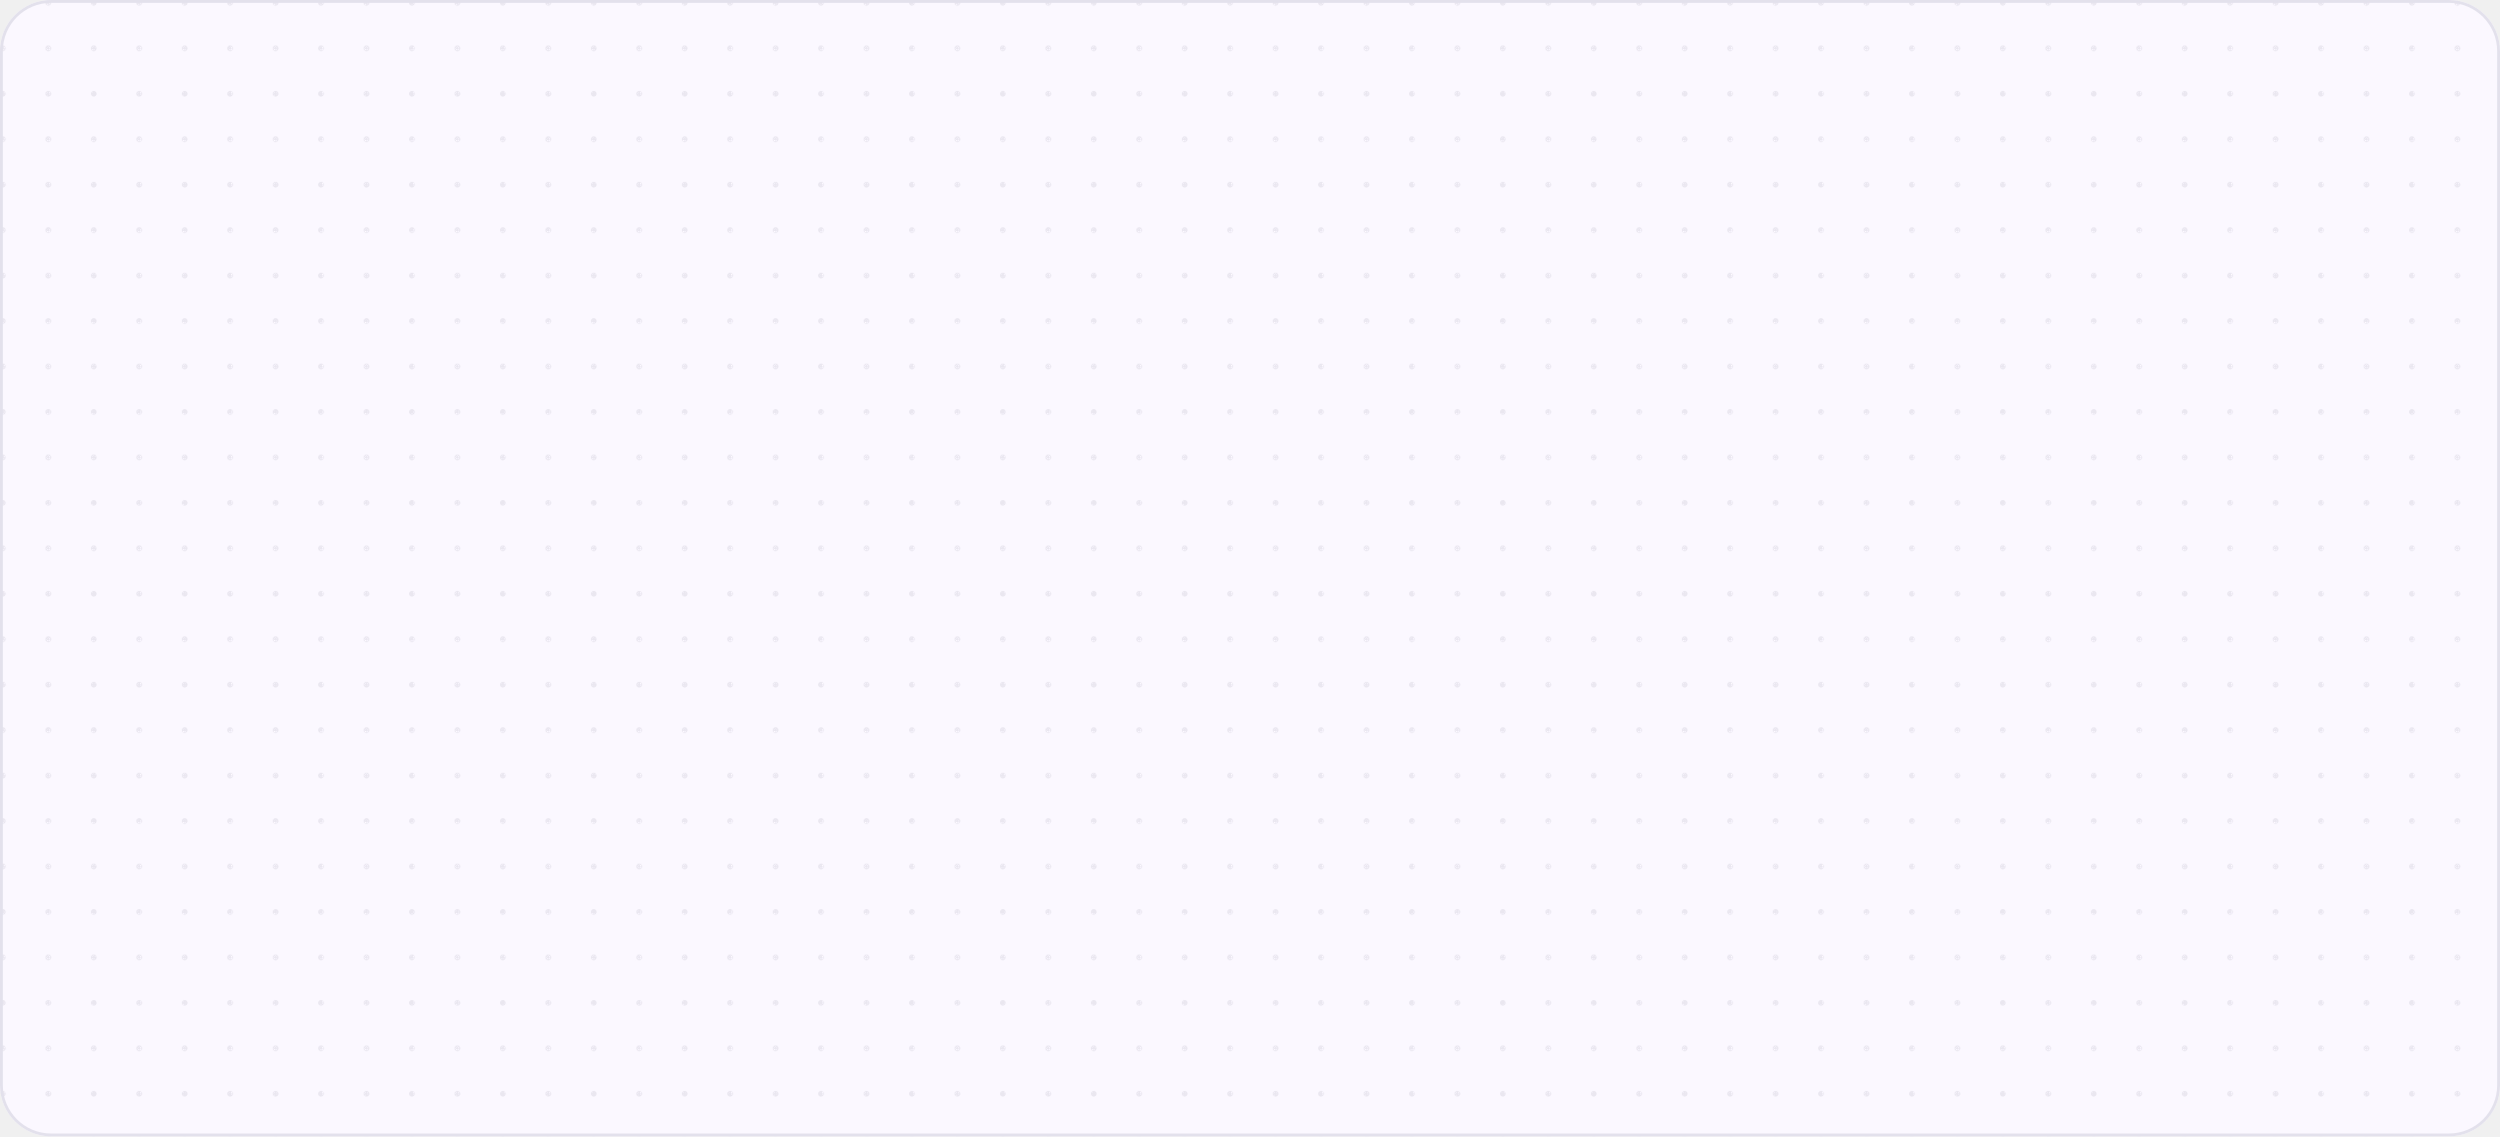
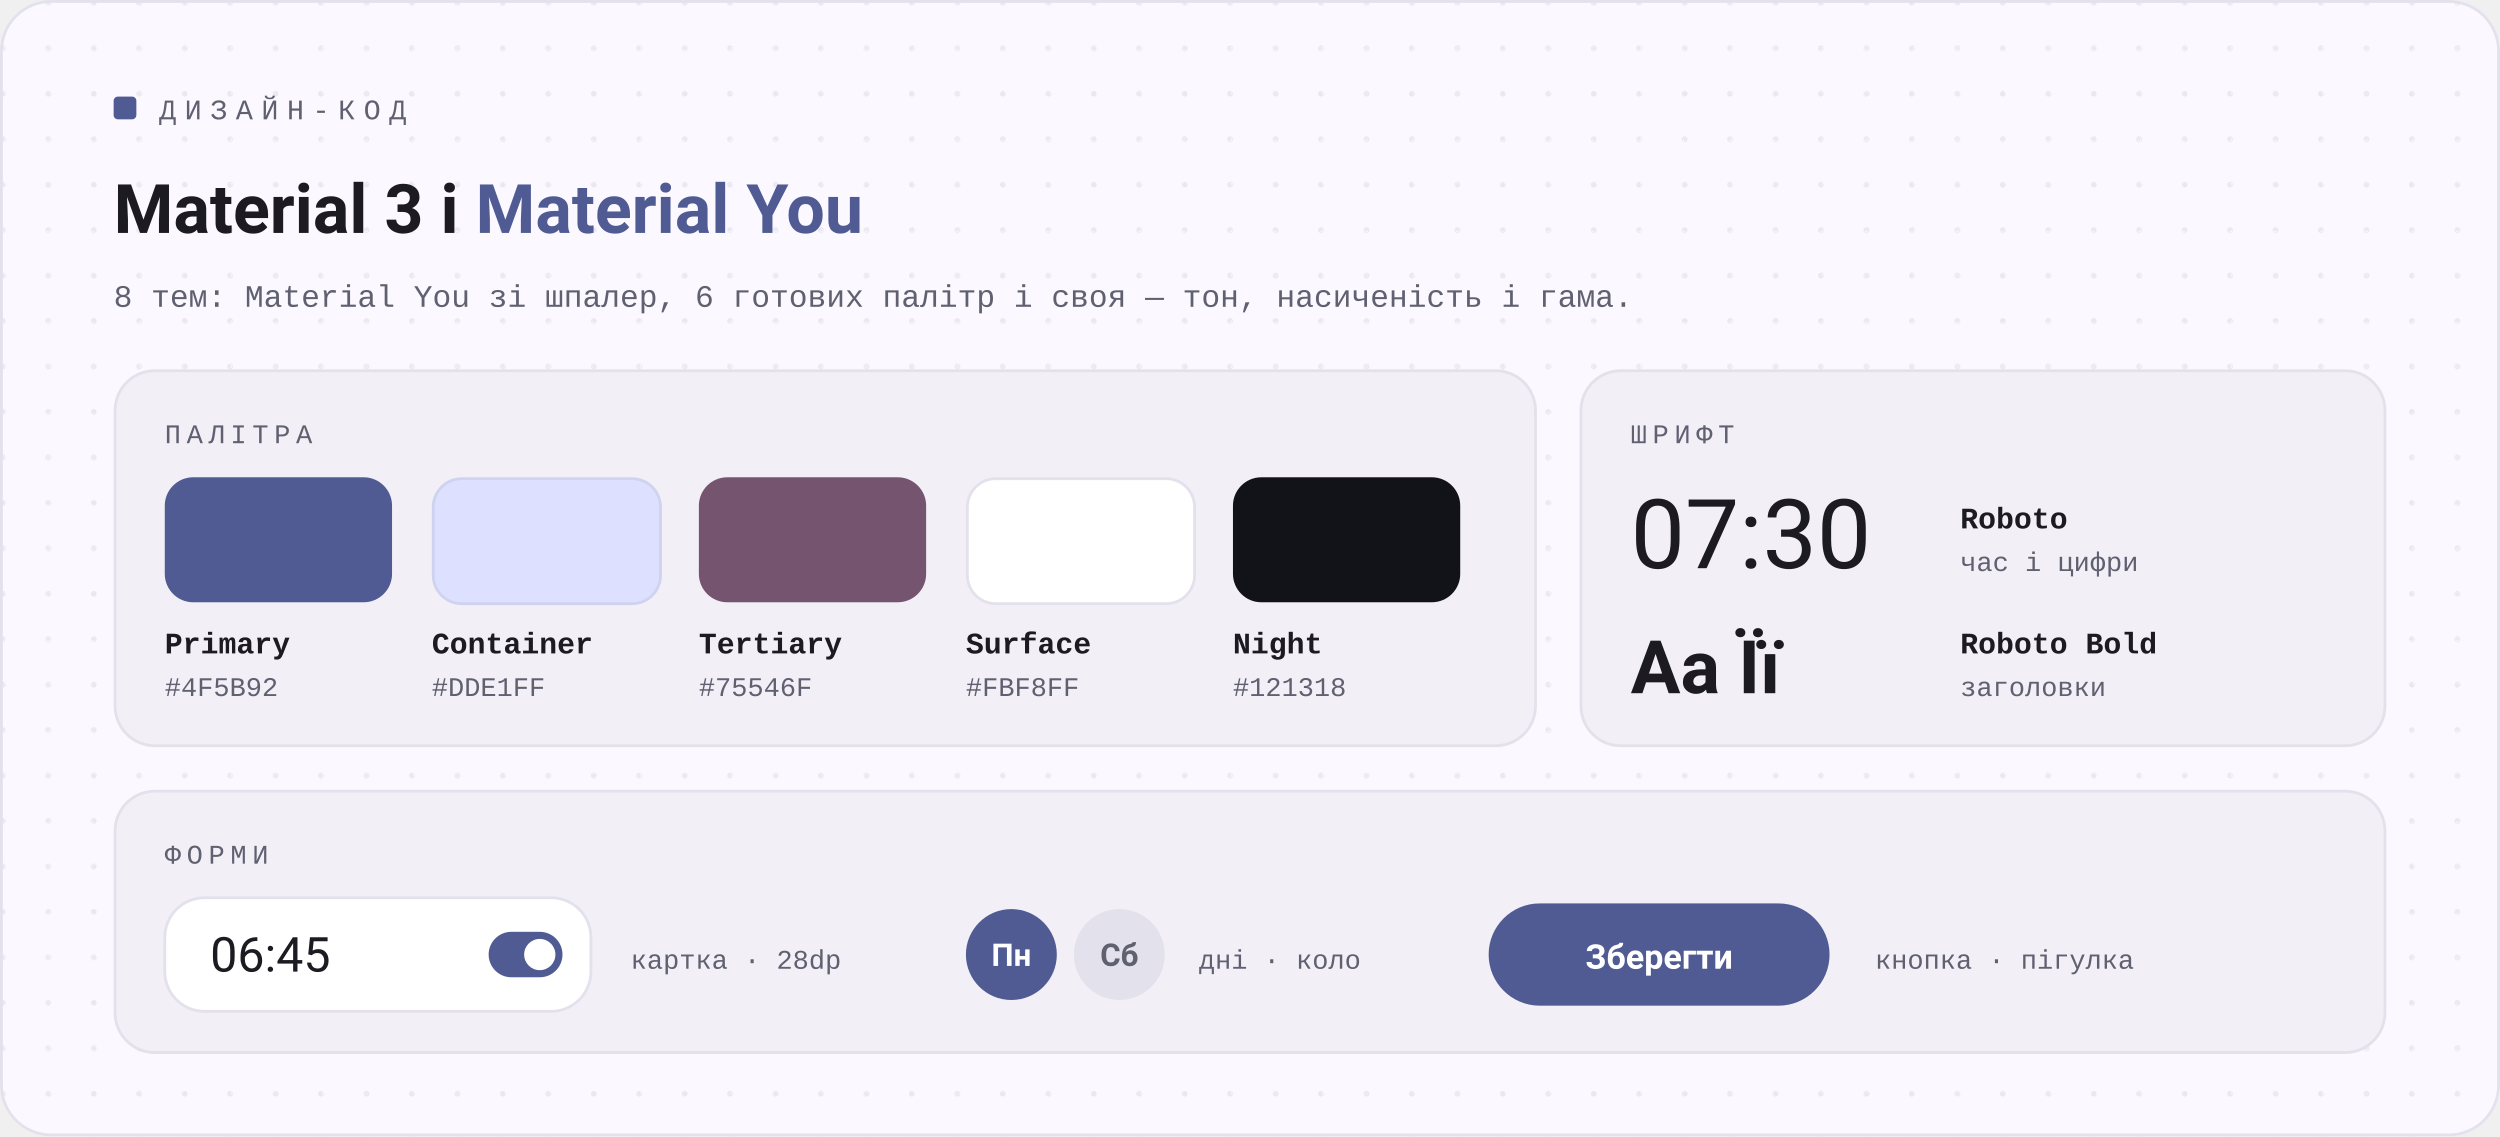
<svg xmlns="http://www.w3.org/2000/svg" width="880" height="400" viewBox="0 0 880 400" role="img" aria-label="ДИЗАЙН-КОД — Material 3 і Material You">
  <style>
.m{font-family:"JetBrains Mono",SFMono-Regular,Consolas,"Liberation Mono",Menlo,monospace}
.s{font-family:"Google Sans",Roboto,"Segoe UI",Helvetica,Arial,sans-serif}
- .f{opacity:0;animation:in .7s ease-out forwards}
+ .f{animation:in .7s ease-out both}
.d1{animation-delay:.1s}.d2{animation-delay:.25s}.d3{animation-delay:.4s}
@keyframes in{from{opacity:0;transform:translateY(6px)}to{opacity:1;transform:none}}
.card{fill:#F3EFF7;stroke:#E3E1EC}
.lbl{font-size:9.5px;fill:#5F6070;letter-spacing:2px}
.nm{font-size:10.5px;font-weight:700;fill:#1B1B21}
.hx{font-size:9.5px;fill:#5F6070}
</style>
  <defs>
    <pattern id="dots" width="16" height="16" patternUnits="userSpaceOnUse">
      <circle cx="1" cy="1" r="1" fill="#EAE7F0" />
    </pattern>
  </defs>
  <rect width="880" height="400" rx="18" fill="#FBF8FF" />
  <rect width="880" height="400" rx="18" fill="url(#dots)" />
  <rect x=".5" y=".5" width="879" height="399" rx="17.5" fill="none" stroke="#E3E1EC" />
  <g class="f d1">
    <rect x="40" y="34" width="8" height="8" rx="1.5" fill="#4F5B92" />
    <text x="56" y="42" class="m" font-size="10" fill="#5F6070" letter-spacing="3">ДИЗАЙН-КОД</text>
    <text x="40" y="82" class="s" font-size="24" font-weight="700" fill="#1B1B21">Material 3 і <tspan fill="#4F5B92">Material You</tspan>
    </text>
    <text x="40" y="108" class="m" font-size="11" fill="#5F6070">8 тем: Material You зі шпалер, 6 готових палітр і своя — тон, насиченість і гама.</text>
  </g>
  <g class="f d2">
    <rect x="40.5" y="130.5" width="500" height="132" rx="14" class="card" />
    <text x="58" y="156" class="m lbl">ПАЛІТРА</text>
    <rect x="58" y="168" width="80" height="44" rx="10" fill="#4F5B92" />
    <text x="58" y="230" class="m nm">Primary</text>
    <text x="58" y="245" class="m hx">#4F5B92</text>
    <rect x="152.5" y="168.5" width="80" height="44" rx="10" fill="#DDE1FF" stroke="#CFD3F0" />
    <text x="152" y="230" class="m nm">Container</text>
    <text x="152" y="245" class="m hx">#DDE1FF</text>
    <rect x="246" y="168" width="80" height="44" rx="10" fill="#75546F" />
    <text x="246" y="230" class="m nm">Tertiary</text>
    <text x="246" y="245" class="m hx">#75546F</text>
    <rect x="340.5" y="168.5" width="80" height="44" rx="10" fill="#FFFFFF" stroke="#E3E1EC" />
    <text x="340" y="230" class="m nm">Surface</text>
    <text x="340" y="245" class="m hx">#FBF8FF</text>
    <rect x="434" y="168" width="80" height="44" rx="10" fill="#121318" />
    <text x="434" y="230" class="m nm">Night</text>
    <text x="434" y="245" class="m hx">#121318</text>
  </g>
  <g class="f d2">
    <rect x="556.5" y="130.5" width="283" height="132" rx="14" class="card" />
    <text x="574" y="156" class="m lbl">ШРИФТ</text>
    <text x="574" y="200" class="s" font-size="34" fill="#1B1B21">07:30</text>
    <text x="690" y="186" class="m nm">Roboto</text>
    <text x="690" y="201" class="m hx">час і цифри</text>
    <text x="574" y="244" class="s" font-size="26" font-weight="700" fill="#1B1B21">Aa Її</text>
    <text x="690" y="230" class="m nm">Roboto Bold</text>
    <text x="690" y="245" class="m hx">заголовки</text>
  </g>
  <g class="f d3">
    <rect x="40.5" y="278.5" width="799" height="92" rx="14" class="card" />
    <text x="58" y="304" class="m lbl">ФОРМИ</text>
    <rect x="58" y="316" width="150" height="40" rx="14" fill="#FFFFFF" stroke="#E3E1EC" />
    <text x="74" y="342" class="s" font-size="17" fill="#1B1B21">06:45</text>
    <rect x="172" y="328" width="26" height="16" rx="8" fill="#4F5B92" />
    <circle cx="190" cy="336" r="5.5" fill="#fff" />
    <text x="222" y="341" class="m hx">картка · 28dp</text>
    <circle cx="356" cy="336" r="16" fill="#4F5B92" />
    <text x="356" y="340" class="s" font-size="11" font-weight="700" fill="#fff" text-anchor="middle">Пн</text>
    <circle cx="394" cy="336" r="16" fill="#E3E1EC" />
    <text x="394" y="340" class="s" font-size="11" font-weight="700" fill="#5F6070" text-anchor="middle">Сб</text>
    <text x="422" y="341" class="m hx">дні · коло</text>
    <rect x="524" y="318" width="120" height="36" rx="18" fill="#4F5B92" />
    <text x="584" y="341" class="s" font-size="12" font-weight="700" fill="#fff" text-anchor="middle">Зберегти</text>
    <text x="660" y="341" class="m hx">кнопка · пігулка</text>
  </g>
</svg>
